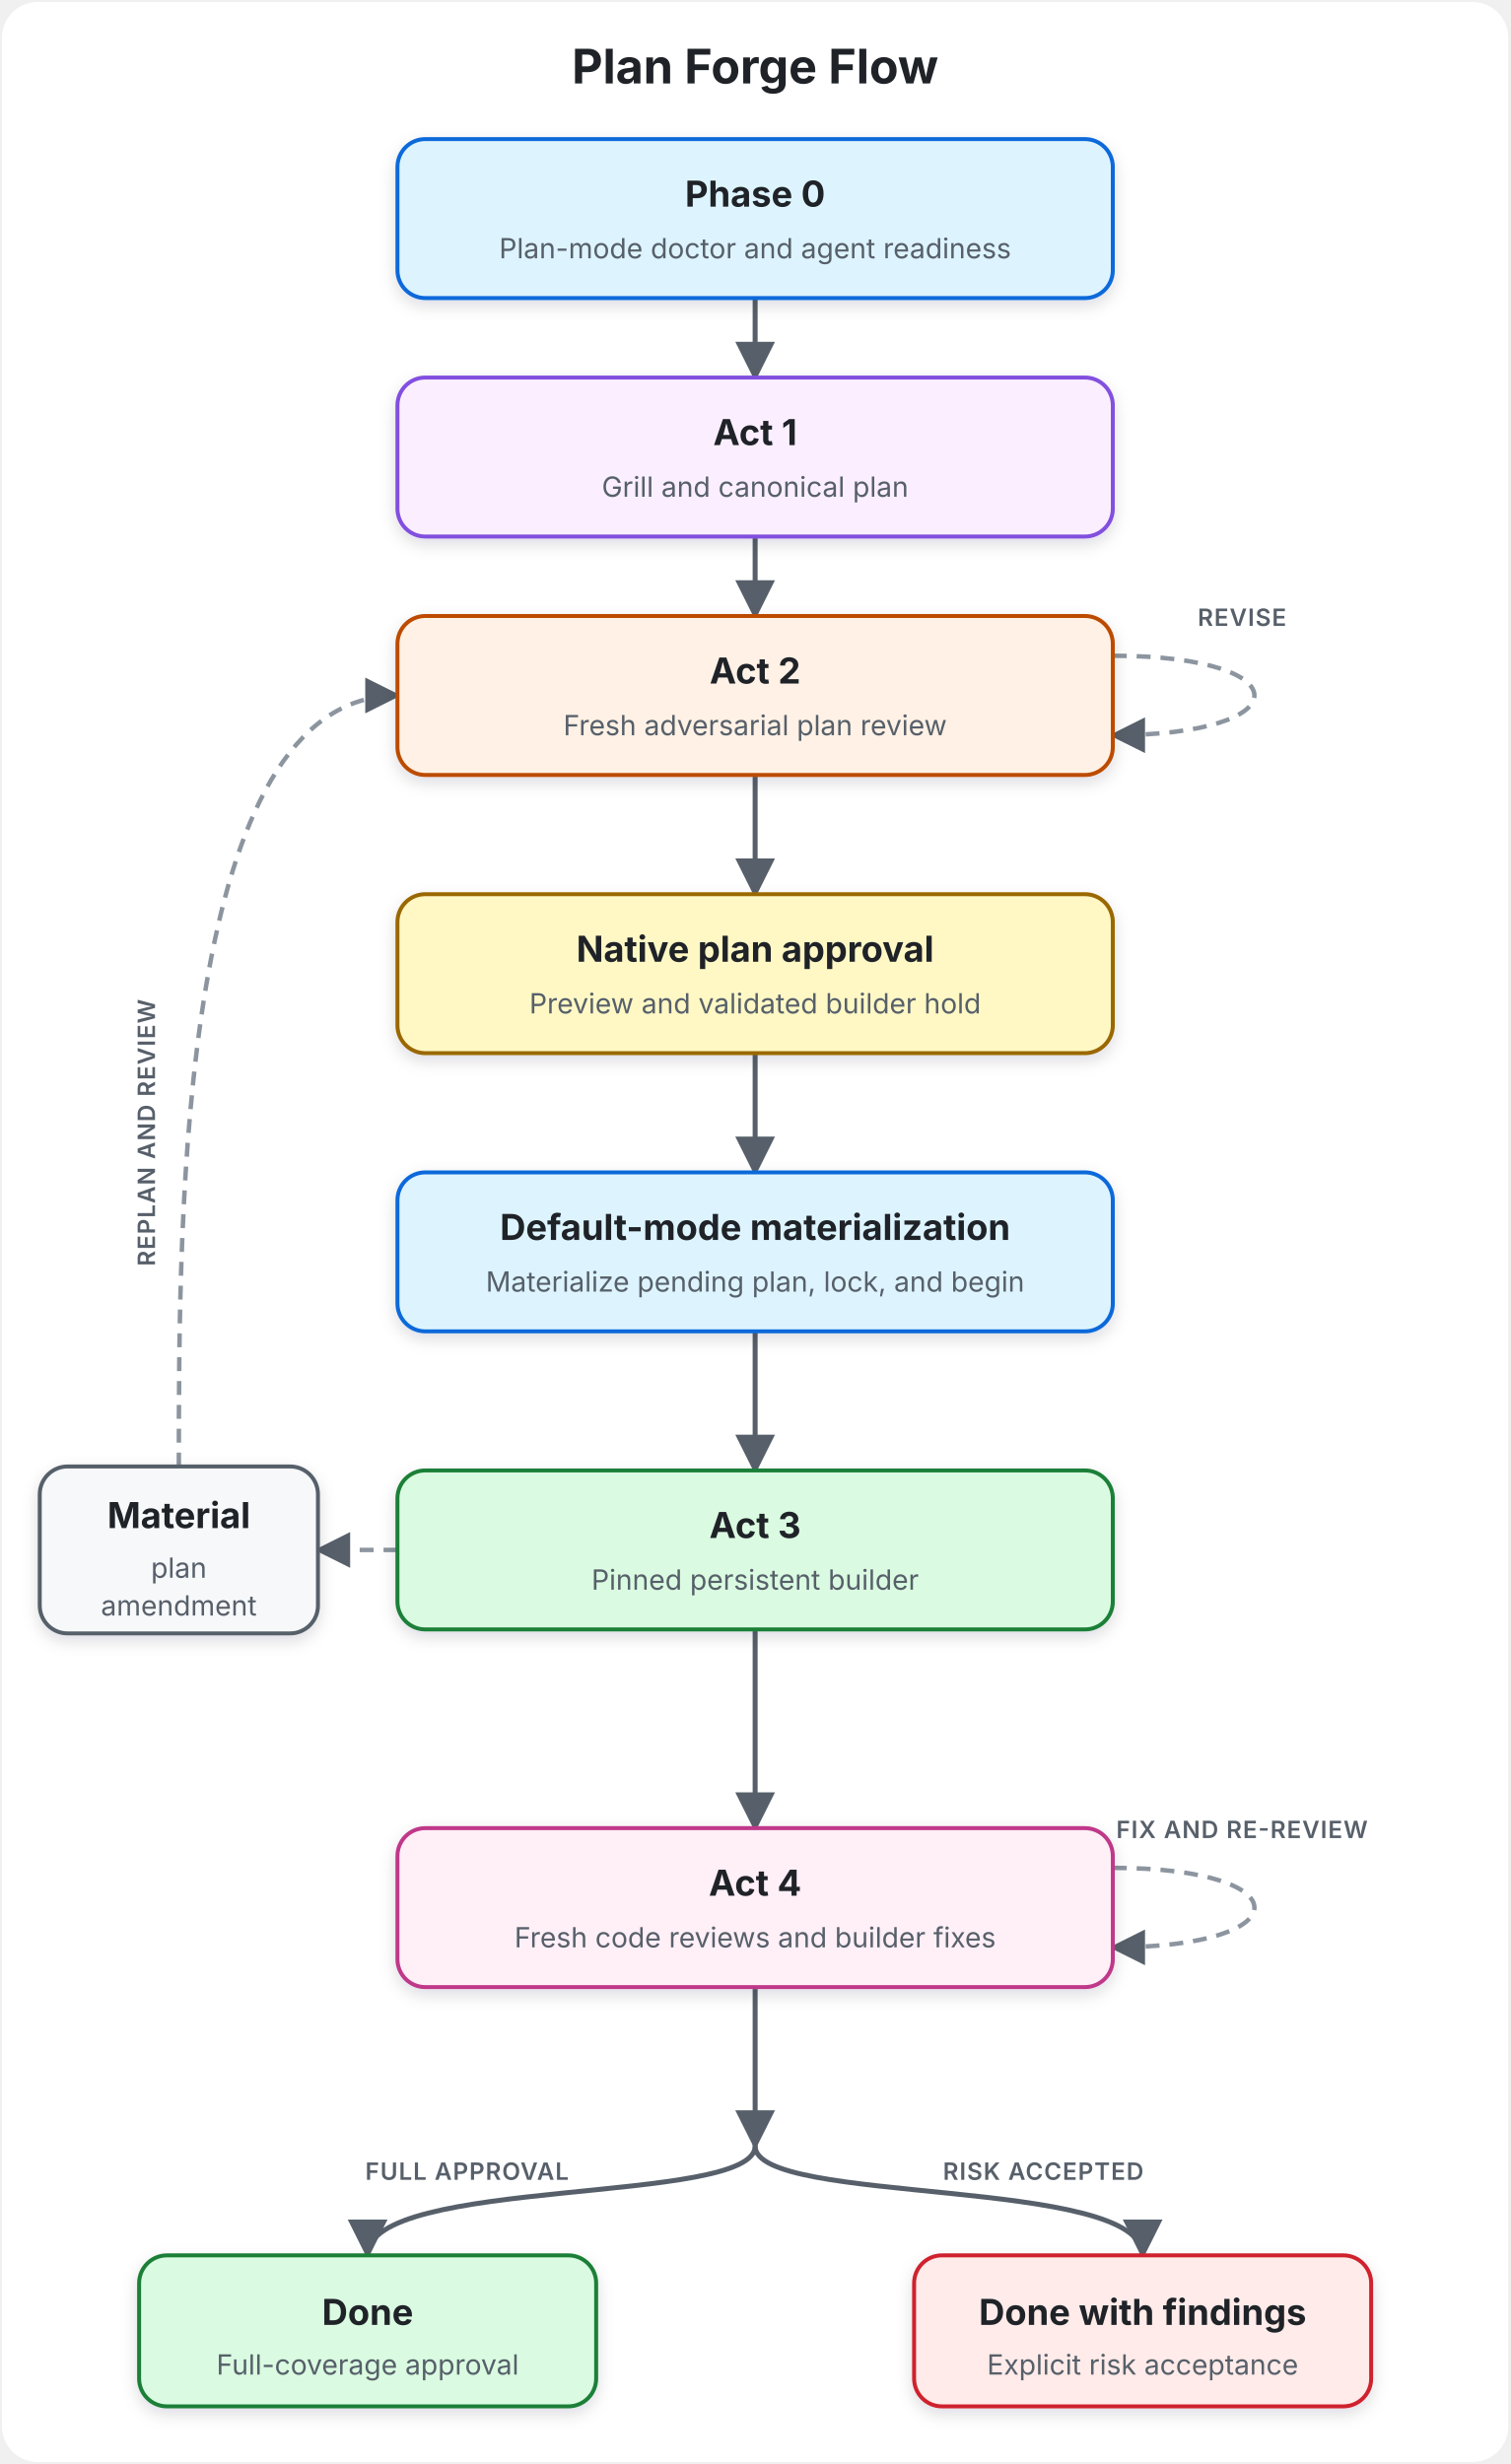
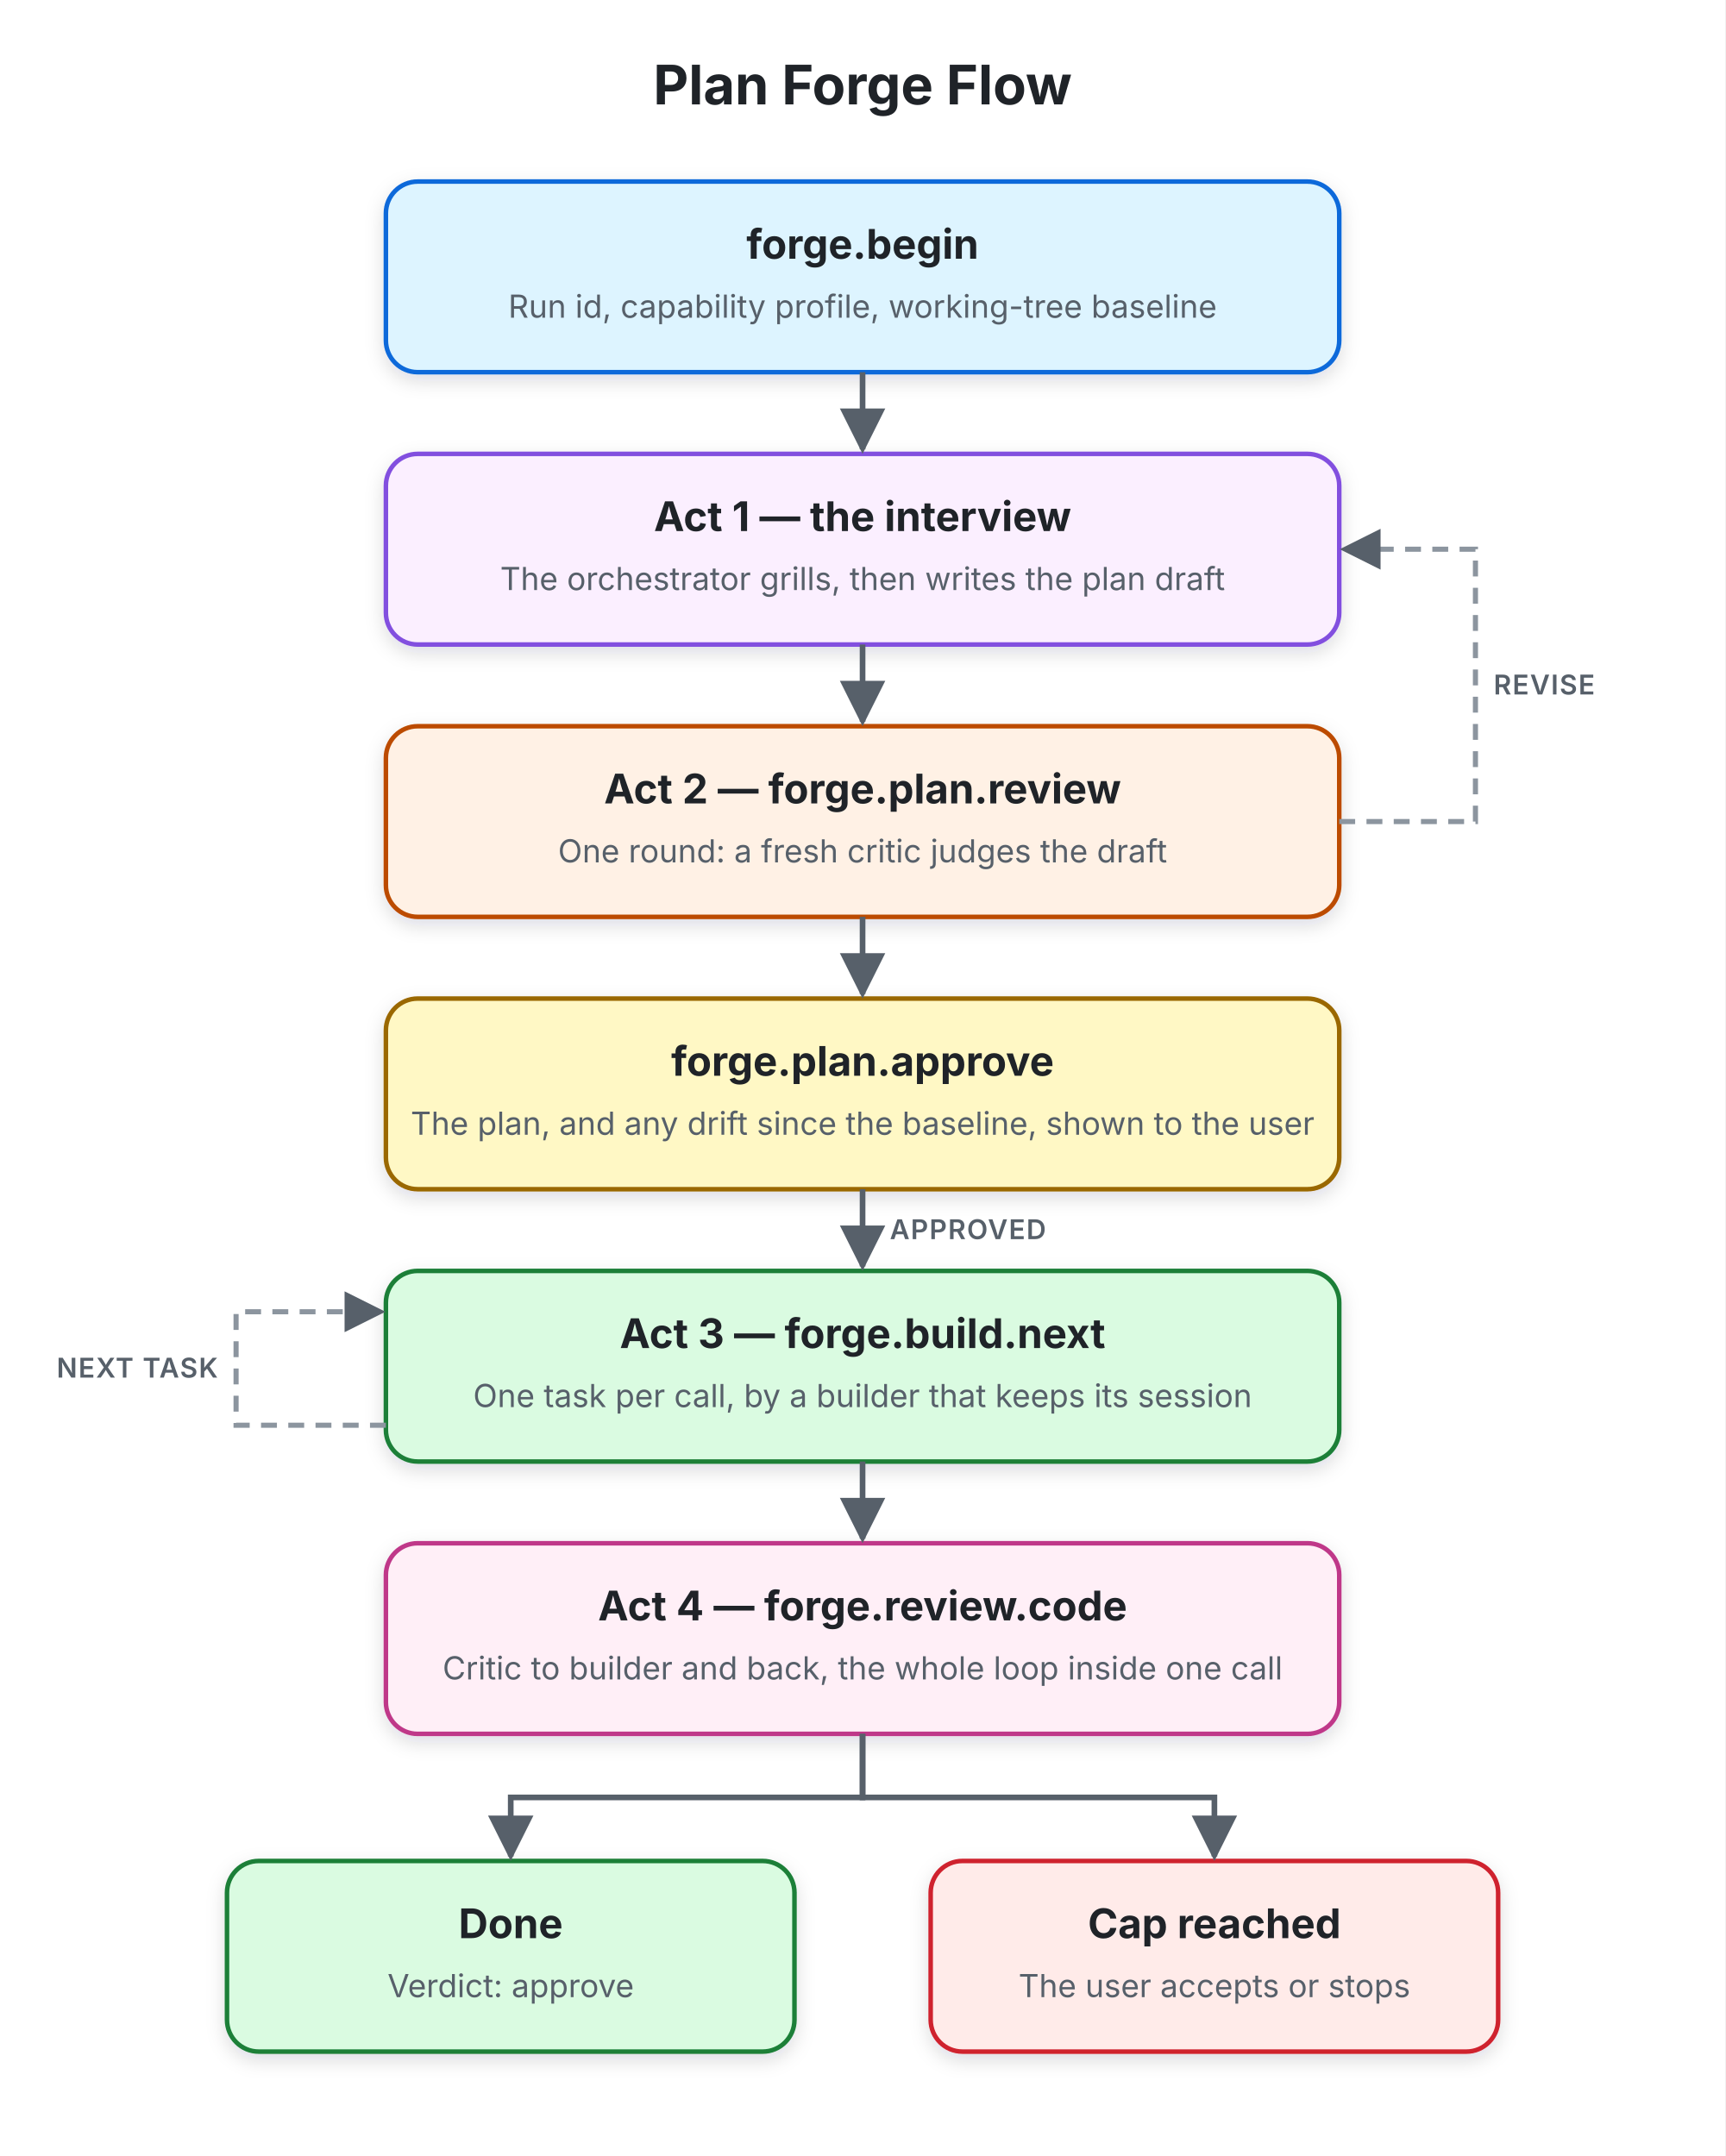
- <svg xmlns="http://www.w3.org/2000/svg" width="760" height="1240" viewBox="0 0 760 1240" role="img" aria-labelledby="title description">
+ <svg xmlns="http://www.w3.org/2000/svg" width="760" height="950" viewBox="0 0 760 950" role="img" aria-labelledby="title description">
  <defs>
    <marker id="arrow" viewBox="0 0 10 10" refX="9" refY="5" markerWidth="8" markerHeight="8" orient="auto-start-reverse">
      <path class="arrowhead" d="M 0 0 L 10 5 L 0 10 z" />
    </marker>
    <filter id="shadow" x="-20%" y="-20%" width="140%" height="150%">
      <feDropShadow dx="0" dy="3" stdDeviation="4" flood-color="#1f2328" flood-opacity="0.14" />
    </filter>
  </defs>
  <style>
    .canvas { fill: #ffffff; }
    .title { fill: #1f2328; font: 700 24px -apple-system, BlinkMacSystemFont, "Segoe UI", sans-serif; }
    .node-title { fill: #1f2328; font: 700 18px -apple-system, BlinkMacSystemFont, "Segoe UI", sans-serif; }
    .node-detail { fill: #57606a; font: 14px -apple-system, BlinkMacSystemFont, "Segoe UI", sans-serif; }
    .edge-label { fill: #57606a; font: 600 12px -apple-system, BlinkMacSystemFont, "Segoe UI", sans-serif; letter-spacing: 0.04em; }
    .node { stroke-width: 2; filter: url(#shadow); }
    .phase { fill: #ddf4ff; stroke: #0969da; }
    .plan { fill: #fbefff; stroke: #8250df; }
    .review { fill: #fff1e5; stroke: #bc4c00; }
    .gate { fill: #fff8c5; stroke: #9a6700; }
    .build { fill: #dafbe1; stroke: #1a7f37; }
    .code-review { fill: #ffeff7; stroke: #bf3989; }
-     .amendment { fill: #f6f8fa; stroke: #57606a; }
    .done { fill: #dafbe1; stroke: #1a7f37; }
    .risk { fill: #ffebe9; stroke: #cf222e; }
    .edge { fill: none; stroke: #57606a; stroke-width: 2.5; marker-end: url(#arrow); }
    .loop { fill: none; stroke: #8c959f; stroke-width: 2.25; stroke-dasharray: 7 5; marker-end: url(#arrow); }
    .arrowhead { fill: #57606a; }
- 
-     @media (prefers-color-scheme: dark) {
-       .canvas { fill: #0d1117; }
-       .title, .node-title { fill: #f0f6fc; }
-       .node-detail, .edge-label { fill: #b1bac4; }
-       .phase { fill: #0c2d4a; stroke: #58a6ff; }
-       .plan { fill: #2e2459; stroke: #a371f7; }
-       .review { fill: #3d2b1f; stroke: #f0883e; }
-       .gate { fill: #3b3418; stroke: #d29922; }
-       .build, .done { fill: #1a3525; stroke: #3fb950; }
-       .code-review { fill: #3c1f31; stroke: #db61a2; }
-       .amendment { fill: #21262d; stroke: #8b949e; }
-       .risk { fill: #3d1f24; stroke: #f85149; }
-       .edge { stroke: #b1bac4; }
-       .loop { stroke: #8b949e; }
-       .arrowhead { fill: #b1bac4; }
-     }
  </style>
-   <rect class="canvas" x="1" y="1" width="758" height="1238" rx="18" />
-   <text class="title" x="380" y="42" text-anchor="middle">Plan Forge Flow</text>
-   <path class="edge" d="M 380 150 L 380 190" />
-   <path class="edge" d="M 380 270 L 380 310" />
-   <path class="edge" d="M 380 390 L 380 450" />
-   <path class="edge" d="M 380 530 L 380 590" />
-   <path class="edge" d="M 380 670 L 380 740" />
-   <path class="edge" d="M 380 820 L 380 920" />
-   <path class="edge" d="M 380 1000 L 380 1080" />
-   <path class="loop" d="M 560 330 C 655 330, 655 370, 560 370" />
-   <text class="edge-label" x="625" y="315" text-anchor="middle">REVISE</text>
-   <path class="loop" d="M 200 780 L 160 780" />
-   <path class="loop" d="M 90 738 C 90 610, 90 350, 200 350" />
-   <text class="edge-label" x="78" y="570" text-anchor="middle" transform="rotate(-90 78 570)">REPLAN AND REVIEW</text>
-   <path class="loop" d="M 560 940 C 655 940, 655 980, 560 980" />
-   <text class="edge-label" x="625" y="925" text-anchor="middle">FIX AND RE-REVIEW</text>
-   <path class="edge" d="M 380 1080 C 380 1110, 185 1095, 185 1135" />
-   <path class="edge" d="M 380 1080 C 380 1110, 575 1095, 575 1135" />
-   <text class="edge-label" x="235" y="1097" text-anchor="middle">FULL APPROVAL</text>
-   <text class="edge-label" x="525" y="1097" text-anchor="middle">RISK ACCEPTED</text>
-   <g>
-     <rect class="node phase" x="200" y="70" width="360" height="80" rx="14" />
-     <text class="node-title" x="380" y="104" text-anchor="middle">Phase 0</text>
-     <text class="node-detail" x="380" y="130" text-anchor="middle">Plan-mode doctor and agent readiness</text>
-   </g>
-   <g>
-     <rect class="node plan" x="200" y="190" width="360" height="80" rx="14" />
-     <text class="node-title" x="380" y="224" text-anchor="middle">Act 1</text>
-     <text class="node-detail" x="380" y="250" text-anchor="middle">Grill and canonical plan</text>
-   </g>
-   <g>
-     <rect class="node review" x="200" y="310" width="360" height="80" rx="14" />
-     <text class="node-title" x="380" y="344" text-anchor="middle">Act 2</text>
-     <text class="node-detail" x="380" y="370" text-anchor="middle">Fresh adversarial plan review</text>
-   </g>
-   <g>
-     <rect class="node gate" x="200" y="450" width="360" height="80" rx="14" />
-     <text class="node-title" x="380" y="484" text-anchor="middle">Native plan approval</text>
-     <text class="node-detail" x="380" y="510" text-anchor="middle">Preview and validated builder hold</text>
-   </g>
-   <g>
-     <rect class="node phase" x="200" y="590" width="360" height="80" rx="14" />
-     <text class="node-title" x="380" y="624" text-anchor="middle">Default-mode materialization</text>
-     <text class="node-detail" x="380" y="650" text-anchor="middle">Materialize pending plan, lock, and begin</text>
-   </g>
-   <g>
-     <rect class="node amendment" x="20" y="738" width="140" height="84" rx="14" />
-     <text class="node-title" x="90" y="769" text-anchor="middle">Material</text>
-     <text class="node-detail" x="90" y="794" text-anchor="middle">plan</text>
-     <text class="node-detail" x="90" y="813" text-anchor="middle">amendment</text>
-   </g>
-   <g>
-     <rect class="node build" x="200" y="740" width="360" height="80" rx="14" />
-     <text class="node-title" x="380" y="774" text-anchor="middle">Act 3</text>
-     <text class="node-detail" x="380" y="800" text-anchor="middle">Pinned persistent builder</text>
-   </g>
-   <g>
-     <rect class="node code-review" x="200" y="920" width="360" height="80" rx="14" />
-     <text class="node-title" x="380" y="954" text-anchor="middle">Act 4</text>
-     <text class="node-detail" x="380" y="980" text-anchor="middle">Fresh code reviews and builder fixes</text>
-   </g>
-   <g>
-     <rect class="node done" x="70" y="1135" width="230" height="76" rx="14" />
-     <text class="node-title" x="185" y="1170" text-anchor="middle">Done</text>
-     <text class="node-detail" x="185" y="1195" text-anchor="middle">Full-coverage approval</text>
-   </g>
-   <g>
-     <rect class="node risk" x="460" y="1135" width="230" height="76" rx="14" />
-     <text class="node-title" x="575" y="1170" text-anchor="middle">Done with findings</text>
-     <text class="node-detail" x="575" y="1195" text-anchor="middle">Explicit risk acceptance</text>
-   </g>
+   <rect class="canvas" width="760" height="950" />
+   <text class="title" x="380" y="46" text-anchor="middle">Plan Forge Flow</text>
+   <rect class="node phase" x="170" y="80" width="420" height="84" rx="14" />
+   <text class="node-title" x="380" y="114" text-anchor="middle">forge.begin</text>
+   <text class="node-detail" x="380" y="140" text-anchor="middle">Run id, capability profile, working-tree baseline</text>
+   <rect class="node plan" x="170" y="200" width="420" height="84" rx="14" />
+   <text class="node-title" x="380" y="234" text-anchor="middle">Act 1 — the interview</text>
+   <text class="node-detail" x="380" y="260" text-anchor="middle">The orchestrator grills, then writes the plan draft</text>
+   <rect class="node review" x="170" y="320" width="420" height="84" rx="14" />
+   <text class="node-title" x="380" y="354" text-anchor="middle">Act 2 — forge.plan.review</text>
+   <text class="node-detail" x="380" y="380" text-anchor="middle">One round: a fresh critic judges the draft</text>
+   <rect class="node gate" x="170" y="440" width="420" height="84" rx="14" />
+   <text class="node-title" x="380" y="474" text-anchor="middle">forge.plan.approve</text>
+   <text class="node-detail" x="380" y="500" text-anchor="middle">The plan, and any drift since the baseline, shown to the user</text>
+   <rect class="node build" x="170" y="560" width="420" height="84" rx="14" />
+   <text class="node-title" x="380" y="594" text-anchor="middle">Act 3 — forge.build.next</text>
+   <text class="node-detail" x="380" y="620" text-anchor="middle">One task per call, by a builder that keeps its session</text>
+   <rect class="node code-review" x="170" y="680" width="420" height="84" rx="14" />
+   <text class="node-title" x="380" y="714" text-anchor="middle">Act 4 — forge.review.code</text>
+   <text class="node-detail" x="380" y="740" text-anchor="middle">Critic to builder and back, the whole loop inside one call</text>
+   <rect class="node done" x="100" y="820" width="250" height="84" rx="14" />
+   <text class="node-title" x="225" y="854" text-anchor="middle">Done</text>
+   <text class="node-detail" x="225" y="880" text-anchor="middle">Verdict: approve</text>
+   <rect class="node risk" x="410" y="820" width="250" height="84" rx="14" />
+   <text class="node-title" x="535" y="854" text-anchor="middle">Cap reached</text>
+   <text class="node-detail" x="535" y="880" text-anchor="middle">The user accepts or stops</text>
+   <path class="edge" d="M 380 164 L 380 198" />
+   <path class="edge" d="M 380 284 L 380 318" />
+   <path class="edge" d="M 380 404 L 380 438" />
+   <path class="edge" d="M 380 524 L 380 558" />
+   <path class="edge" d="M 380 644 L 380 678" />
+   <path class="edge" d="M 380 764 L 380 792 L 225 792 L 225 818" />
+   <path class="edge" d="M 380 764 L 380 792 L 535 792 L 535 818" />
+   <path class="loop" d="M 590 362 L 650 362 L 650 242 L 592 242" />
+   <text class="edge-label" x="658" y="306">REVISE</text>
+   <path class="loop" d="M 170 628 L 104 628 L 104 578 L 168 578" />
+   <text class="edge-label" x="96" y="607" text-anchor="end">NEXT TASK</text>
+   <text class="edge-label" x="392" y="546">APPROVED</text>
</svg>
